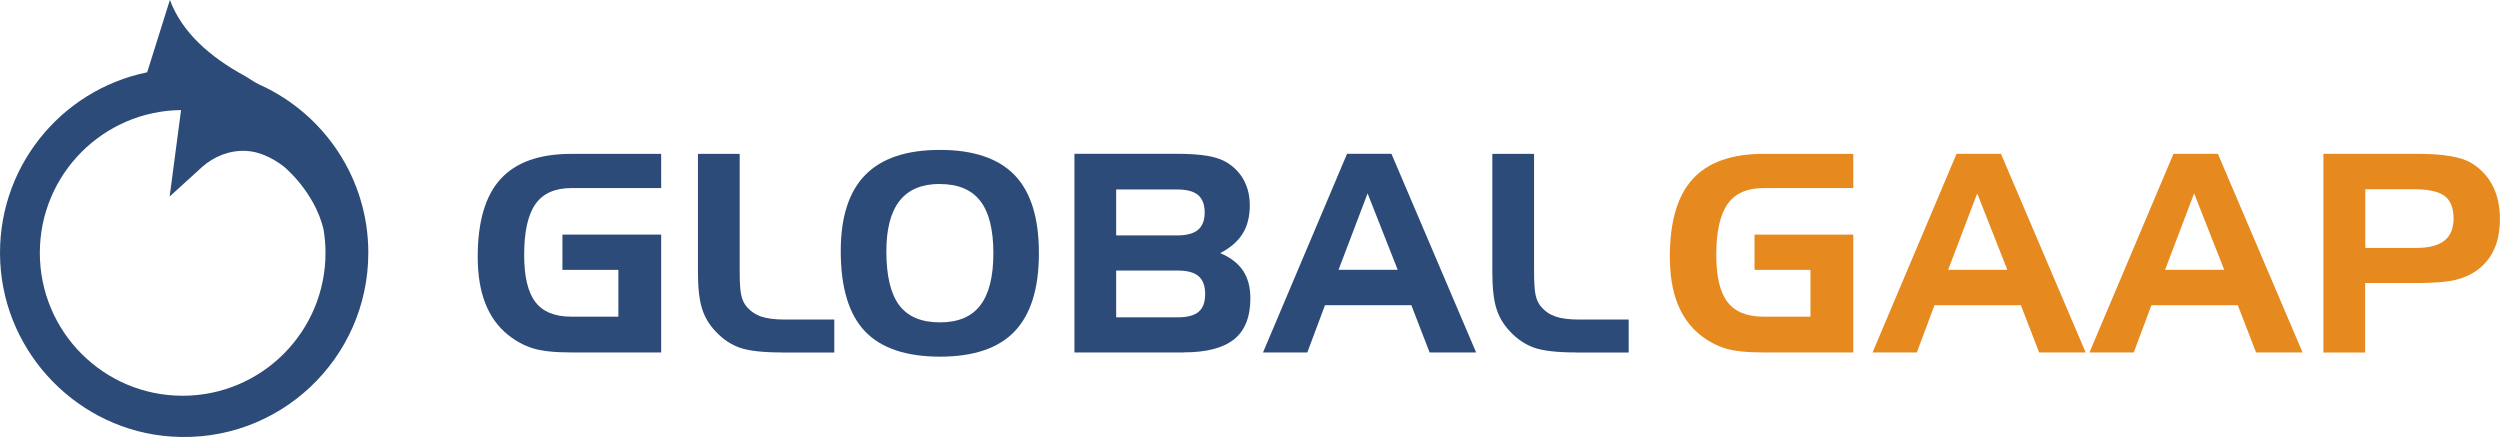
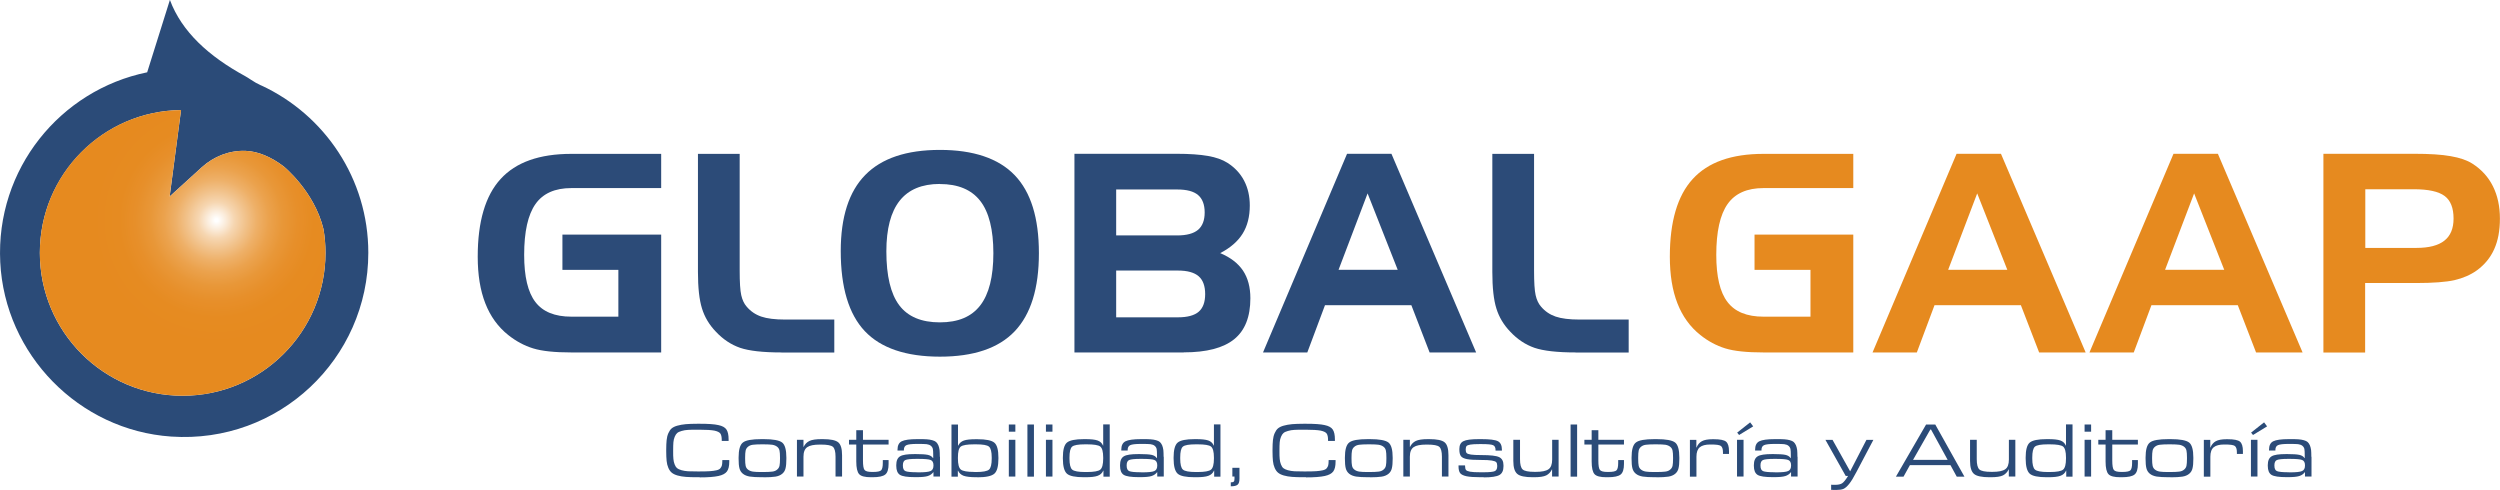
- <svg xmlns="http://www.w3.org/2000/svg" id="Capa_2" data-name="Capa 2" viewBox="0 0 302.53 52.89">
+ <svg xmlns="http://www.w3.org/2000/svg" id="Capa_2" data-name="Capa 2" viewBox="0 0 302.53 59.29">
  <defs>
    <style>
      .cls-1 {
-         fill: #2c4b78;
+         fill: #2b4b78;
      }

-       .cls-1, .cls-2 {
+       .cls-1, .cls-2, .cls-3, .cls-4 {
        stroke-width: 0px;
      }

      .cls-2 {
+         fill: url(#Degradado_sin_nombre_4);
+       }
+ 
+       .cls-3 {
        fill: #e68a1f;
      }
+ 
+       .cls-4 {
+         fill: #2c4b78;
+       }
    </style>
+     <radialGradient id="Degradado_sin_nombre_4" data-name="Degradado sin nombre 4" cx="26.19" cy="26.65" fx="26.19" fy="26.65" r="18.16" gradientUnits="userSpaceOnUse">
+       <stop offset=".01" stop-color="#fff" />
+       <stop offset=".06" stop-color="#fbeddd" />
+       <stop offset=".12" stop-color="#f6d6b1" />
+       <stop offset=".2" stop-color="#f1c189" />
+       <stop offset=".27" stop-color="#eeb068" />
+       <stop offset=".35" stop-color="#eba24d" />
+       <stop offset=".44" stop-color="#e89738" />
+       <stop offset=".54" stop-color="#e78f2a" />
+       <stop offset=".65" stop-color="#e68b21" />
+       <stop offset=".84" stop-color="#e68a1f" />
+     </radialGradient>
  </defs>
  <g id="Capa_2-2" data-name="Capa 2">
-     <path class="cls-1" d="M31.62,10.35c-.46-.21-.89-.45-1.3-.73-.21-.14-.42-.28-.64-.4-4.43-2.41-7.7-5.4-9.12-9.23l-2.75,8.76C7.29,10.9-.53,20.45.03,31.72c.55,11.18,9.52,20.35,20.69,21.11,13.02.89,23.85-9.41,23.85-22.24,0-8.98-5.31-16.71-12.95-20.25ZM4.82,30.6c0-9.48,7.64-17.18,17.09-17.28l-1.38,10.46,3.88-3.53c1.46-1.33,3.38-2.08,5.35-1.99,1.47.06,3.05.73,4.56,1.87,0,0,3.72,3,4.83,7.61,0,0,0,.01,0,.02.16.92.24,1.87.24,2.84,0,9.55-7.74,17.29-17.29,17.29S4.82,40.15,4.82,30.6Z" />
    <g>
      <g>
-         <path class="cls-1" d="M68.06,32.64v-4.25h11.95v14.26h-10.87c-2.01,0-3.55-.16-4.62-.49-1.07-.33-2.08-.87-3.02-1.62-1.23-.98-2.16-2.26-2.77-3.83-.62-1.58-.92-3.46-.92-5.65,0-4.24.92-7.38,2.77-9.4,1.85-2.03,4.7-3.04,8.56-3.04h10.87v4.14h-10.87c-1.98,0-3.43.64-4.34,1.93-.91,1.29-1.37,3.34-1.37,6.15,0,2.63.45,4.53,1.36,5.71.9,1.18,2.35,1.77,4.35,1.77h5.69v-5.66h-6.77Z" />
-         <path class="cls-1" d="M94.56,42.65c-2.25,0-3.91-.19-5-.56-1.09-.38-2.07-1.03-2.93-1.95-.8-.83-1.36-1.77-1.68-2.81-.33-1.05-.49-2.52-.49-4.42v-14.29h5.05v14.13c0,1.41.06,2.4.19,2.97.13.57.34,1.03.65,1.38.48.57,1.07.97,1.77,1.21.7.24,1.66.36,2.89.36h5.95v3.99h-6.39Z" />
-         <path class="cls-1" d="M101.74,30.39c0-4.13.99-7.21,2.97-9.22,1.98-2.02,4.99-3.03,9.03-3.03s7.09,1.02,9.05,3.06c1.96,2.04,2.93,5.18,2.93,9.44s-.98,7.4-2.93,9.45-4.97,3.07-9.05,3.07-7.15-1.03-9.09-3.09c-1.94-2.06-2.91-5.29-2.91-9.68ZM113.73,22.26c-2.17,0-3.79.68-4.86,2.03-1.07,1.35-1.61,3.4-1.61,6.13,0,2.96.52,5.14,1.56,6.52,1.04,1.38,2.68,2.07,4.91,2.07s3.83-.68,4.89-2.05,1.59-3.47,1.59-6.32-.53-4.97-1.59-6.33-2.69-2.04-4.89-2.04Z" />
-         <path class="cls-1" d="M143.25,42.65h-13.23v-24.04h12.35c1.56,0,2.83.09,3.8.26.98.17,1.76.45,2.36.83.88.56,1.56,1.28,2.02,2.16.46.88.69,1.89.69,3.01,0,1.34-.29,2.48-.87,3.41-.58.93-1.48,1.71-2.71,2.35,1.24.52,2.16,1.23,2.76,2.12.59.89.89,2,.89,3.34,0,2.25-.65,3.9-1.96,4.96-1.31,1.06-3.34,1.59-6.1,1.59ZM135.07,22.93v5.56h7.39c1.14,0,1.98-.23,2.52-.68.53-.45.8-1.15.8-2.1s-.27-1.66-.8-2.11c-.53-.45-1.37-.67-2.52-.67h-7.39ZM142.54,38.4c1.16,0,2-.23,2.52-.68.52-.45.78-1.16.78-2.13s-.26-1.7-.79-2.16c-.53-.46-1.37-.69-2.51-.69h-7.47v5.66h7.47Z" />
-         <path class="cls-1" d="M163.02,18.61h5.36l10.25,24.04h-5.63l-2.21-5.72h-10.45l-2.14,5.72h-5.36l10.17-24.04ZM165.5,23.39l-3.52,9.26h7.16l-3.65-9.26Z" />
-         <path class="cls-1" d="M190.69,42.65c-2.25,0-3.91-.19-5-.56-1.09-.38-2.07-1.03-2.93-1.95-.8-.83-1.36-1.77-1.68-2.81-.33-1.05-.49-2.52-.49-4.42v-14.29h5.05v14.13c0,1.41.06,2.4.19,2.97.13.57.34,1.03.65,1.38.48.57,1.07.97,1.77,1.21.7.24,1.66.36,2.89.36h5.95v3.99h-6.39Z" />
+         <path class="cls-1" d="M84.68,57.75h-.27c-.57,0-1.05-.01-1.41-.04-.37-.03-.7-.08-1.01-.17s-.53-.2-.7-.34-.3-.33-.41-.58c-.11-.25-.18-.53-.21-.84-.03-.31-.05-.7-.05-1.17v-.18c0-.47.02-.86.05-1.17.03-.31.1-.59.21-.84.11-.25.24-.44.4-.58.16-.13.39-.25.69-.33s.64-.15,1.01-.18c.37-.03.85-.05,1.42-.05h.27c1.03,0,1.78.05,2.26.16.48.1.81.28.98.54.17.25.26.65.26,1.2v.18h-.83v-.11c0-.37-.06-.64-.17-.79s-.35-.27-.72-.35c-.37-.07-.97-.11-1.81-.11h-.22c-.48,0-.86,0-1.14.02-.28.01-.55.06-.79.13-.25.07-.43.15-.54.25-.11.09-.21.24-.3.45s-.14.43-.16.67-.03.56-.03.96v.11c0,.4,0,.71.03.95.02.24.07.46.15.66.08.21.18.36.29.45s.29.18.54.25c.24.07.51.11.8.13.29.01.67.02,1.15.02h.22c.53,0,.95-.01,1.26-.03.31-.02.58-.06.8-.11.22-.05.38-.13.47-.24.09-.11.16-.23.19-.36.03-.13.05-.31.05-.55v-.09h.84v.2c0,.53-.09.92-.28,1.18-.19.26-.53.44-1.03.55-.5.11-1.26.17-2.28.17Z" />
+         <path class="cls-1" d="M92.42,57.75h-.26c-.61,0-1.09-.03-1.43-.08-.34-.06-.62-.17-.83-.34-.21-.17-.35-.39-.42-.67-.07-.27-.1-.65-.1-1.15v-.15c0-.93.17-1.54.52-1.81.35-.28,1.1-.41,2.25-.41h.26c1.15,0,1.89.14,2.24.41.34.27.51.88.51,1.82v.15c0,.49-.03.87-.1,1.15-.06.27-.2.5-.41.67-.21.17-.49.29-.83.34-.34.05-.81.08-1.41.08ZM92.17,57.12h.22c.46,0,.81-.02,1.06-.05s.44-.11.59-.24c.15-.12.25-.28.29-.47s.06-.47.06-.84v-.15c0-.37-.02-.65-.06-.84s-.13-.35-.29-.47c-.15-.12-.35-.2-.59-.24-.24-.03-.59-.05-1.06-.05h-.22c-.46,0-.81.02-1.06.05-.24.03-.44.11-.59.24-.15.12-.25.28-.29.47s-.06.47-.06.84v.15c0,.37.02.65.06.84s.13.35.29.47c.15.12.35.2.59.24s.59.05,1.06.05Z" />
+         <path class="cls-1" d="M101.9,55.09v2.58h-.79v-2.4c0-.62-.11-1.02-.32-1.2-.21-.18-.69-.27-1.44-.27h-.13c-.72,0-1.23.1-1.53.31-.31.21-.46.6-.46,1.16v2.4h-.79v-4.45h.79v.86h.02c.16-.33.39-.57.7-.72.31-.15.8-.22,1.47-.22h.15c.94,0,1.56.13,1.87.39.31.26.46.78.46,1.56Z" />
+         <path class="cls-1" d="M105.59,57.75h-.21c-.71,0-1.18-.12-1.41-.37-.23-.25-.35-.76-.35-1.54v-2.05h-.88v-.57h.88v-1.16h.81v1.16h3.1v.57h-3.1v1.93c0,.6.06.99.19,1.15.13.16.42.24.89.24h.17c.5,0,.82-.07.95-.2.13-.13.2-.43.2-.89v-.35h.7v.47c0,.63-.13,1.06-.4,1.28-.27.22-.78.33-1.54.33Z" />
+         <path class="cls-1" d="M113.75,55.28v2.39h-.79v-.53h-.02c-.16.22-.39.38-.68.47-.29.09-.74.13-1.35.13h-.18c-.92,0-1.53-.09-1.83-.28-.29-.19-.44-.55-.44-1.08v-.1c0-.52.15-.87.46-1.06s.89-.27,1.74-.27h.19c.65,0,1.12.03,1.41.09.29.06.51.19.64.39h.03v-.34c0-.34-.01-.58-.04-.74-.03-.16-.11-.29-.24-.4-.13-.11-.31-.17-.52-.2-.21-.02-.54-.03-.98-.03h-.17c-.65,0-1.08.05-1.29.15-.21.1-.31.29-.31.58v.07h-.77v-.1c0-.51.17-.85.51-1.02.34-.17.97-.26,1.88-.26h.19c.39,0,.7,0,.95.02.25.02.47.05.68.11s.36.13.46.22c.1.09.19.22.27.39.07.17.12.36.15.58.02.21.03.48.03.81ZM111,57.16h.13c.75,0,1.25-.05,1.48-.16.23-.1.35-.32.35-.65v-.06c0-.33-.12-.54-.35-.63-.23-.09-.74-.13-1.53-.13h-.16c-.71,0-1.16.05-1.36.14s-.3.3-.3.63v.05c0,.35.1.57.31.66.2.09.68.14,1.44.14Z" />
+         <path class="cls-1" d="M118.27,57.75h-.13c-.69,0-1.2-.06-1.52-.17-.32-.12-.55-.33-.69-.63h-.02v.73h-.77v-6.31h.79v2.56h.02c.15-.31.38-.51.69-.62.31-.11.8-.16,1.46-.16h.17c1.04,0,1.73.14,2.06.42.33.28.49.88.49,1.81v.12c0,.92-.16,1.53-.49,1.82-.33.29-1.01.44-2.06.44ZM117.9,57.12h.22c.82,0,1.34-.1,1.56-.29.22-.19.33-.64.33-1.34v-.12c0-.69-.11-1.13-.33-1.32-.22-.19-.74-.28-1.56-.28h-.22c-.85,0-1.39.09-1.63.27s-.35.62-.35,1.33v.12c0,.69.12,1.14.35,1.33.23.19.78.29,1.63.29Z" />
+         <path class="cls-1" d="M122.87,51.37v.87h-.79v-.87h.79ZM122.87,53.22v4.45h-.79v-4.45h.79Z" />
+         <path class="cls-1" d="M125.12,51.37v6.31h-.79v-6.31h.79Z" />
+         <path class="cls-1" d="M127.36,51.37v.87h-.79v-.87h.79ZM127.36,53.22v4.45h-.79v-4.45h.79Z" />
+         <path class="cls-1" d="M134.29,51.37v6.31h-.76v-.73h-.02c-.14.31-.37.52-.69.63-.32.12-.82.17-1.52.17h-.13c-1.05,0-1.74-.14-2.06-.43-.32-.29-.49-.9-.49-1.83v-.12c0-.92.16-1.53.49-1.81.33-.28,1.01-.42,2.06-.42h.17c.66,0,1.15.05,1.47.16.32.11.54.32.67.62h.02v-2.56h.79ZM131.31,57.12h.22c.85,0,1.39-.1,1.62-.29.23-.19.35-.64.35-1.34v-.12c0-.7-.12-1.14-.35-1.33-.23-.18-.77-.27-1.62-.27h-.22c-.83,0-1.35.09-1.57.28-.22.19-.32.63-.32,1.32v.12c0,.7.11,1.15.33,1.34.22.19.74.29,1.56.29Z" />
+         <path class="cls-1" d="M140.83,55.28v2.39h-.79v-.53h-.02c-.16.22-.39.38-.68.47-.29.09-.74.13-1.35.13h-.18c-.92,0-1.53-.09-1.83-.28-.29-.19-.44-.55-.44-1.08v-.1c0-.52.15-.87.46-1.06s.89-.27,1.74-.27h.19c.65,0,1.12.03,1.41.09.29.06.51.19.64.39h.03v-.34c0-.34-.01-.58-.04-.74-.03-.16-.11-.29-.24-.4-.13-.11-.31-.17-.52-.2-.21-.02-.54-.03-.98-.03h-.17c-.65,0-1.08.05-1.29.15-.21.1-.31.29-.31.58v.07h-.77v-.1c0-.51.17-.85.51-1.02.34-.17.97-.26,1.88-.26h.19c.39,0,.7,0,.95.02.25.02.47.05.68.11s.36.13.46.22c.1.09.19.22.27.39.07.17.12.36.15.58.02.21.03.48.03.81ZM138.08,57.16h.13c.75,0,1.25-.05,1.48-.16.23-.1.35-.32.35-.65v-.06c0-.33-.12-.54-.35-.63-.23-.09-.74-.13-1.53-.13h-.16c-.71,0-1.16.05-1.36.14s-.3.3-.3.63v.05c0,.35.1.57.31.66.2.09.68.14,1.44.14Z" />
+         <path class="cls-1" d="M147.69,51.37v6.31h-.76v-.73h-.02c-.14.31-.37.52-.69.63-.32.12-.82.17-1.52.17h-.13c-1.05,0-1.74-.14-2.06-.43-.32-.29-.49-.9-.49-1.83v-.12c0-.92.16-1.53.49-1.81.33-.28,1.01-.42,2.06-.42h.17c.66,0,1.15.05,1.47.16.32.11.54.32.67.62h.02v-2.56h.79ZM144.71,57.12h.22c.85,0,1.39-.1,1.62-.29.23-.19.35-.64.35-1.34v-.12c0-.7-.12-1.14-.35-1.33-.23-.18-.77-.27-1.62-.27h-.22c-.83,0-1.35.09-1.57.28-.22.19-.32.63-.32,1.32v.12c0,.7.11,1.15.33,1.34.22.19.74.29,1.56.29Z" />
+         <path class="cls-1" d="M149.99,56.61v1.31c0,.36-.07.6-.22.73s-.42.2-.83.2v-.48c.18,0,.3-.03.36-.09.06-.06.09-.17.09-.35v-.26h-.26v-1.06h.86Z" />
+         <path class="cls-1" d="M158.05,57.75h-.27c-.57,0-1.05-.01-1.41-.04-.37-.03-.7-.08-1.01-.17s-.53-.2-.7-.34-.3-.33-.41-.58c-.11-.25-.18-.53-.21-.84-.03-.31-.05-.7-.05-1.17v-.18c0-.47.02-.86.05-1.17.03-.31.1-.59.21-.84.11-.25.24-.44.4-.58.16-.13.39-.25.69-.33s.64-.15,1.01-.18c.37-.03.85-.05,1.42-.05h.27c1.03,0,1.78.05,2.26.16.48.1.81.28.98.54.17.25.26.65.26,1.2v.18h-.83v-.11c0-.37-.06-.64-.17-.79s-.35-.27-.72-.35c-.37-.07-.97-.11-1.81-.11h-.22c-.48,0-.86,0-1.14.02-.28.01-.55.06-.79.13-.25.07-.43.15-.54.25-.11.09-.21.24-.3.45s-.14.43-.16.67-.03.56-.03.96v.11c0,.4,0,.71.03.95.02.24.07.46.15.66.08.21.18.36.29.45s.29.18.54.25c.24.07.51.11.8.13.29.01.67.02,1.15.02h.22c.53,0,.95-.01,1.26-.03.31-.02.58-.06.8-.11.22-.05.38-.13.47-.24.09-.11.16-.23.19-.36.03-.13.05-.31.05-.55v-.09h.84v.2c0,.53-.09.92-.28,1.18-.19.26-.53.44-1.03.55-.5.11-1.26.17-2.28.17Z" />
+         <path class="cls-1" d="M165.79,57.75h-.26c-.61,0-1.09-.03-1.43-.08-.34-.06-.62-.17-.83-.34-.21-.17-.35-.39-.42-.67-.07-.27-.1-.65-.1-1.15v-.15c0-.93.17-1.54.52-1.81.35-.28,1.1-.41,2.25-.41h.26c1.15,0,1.89.14,2.24.41.34.27.51.88.51,1.82v.15c0,.49-.03.87-.1,1.15-.06.27-.2.5-.41.67-.21.17-.49.29-.83.34-.34.05-.81.08-1.41.08ZM165.55,57.12h.22c.46,0,.81-.02,1.06-.05s.44-.11.59-.24c.15-.12.25-.28.29-.47s.06-.47.06-.84v-.15c0-.37-.02-.65-.06-.84s-.13-.35-.29-.47c-.15-.12-.35-.2-.59-.24-.24-.03-.59-.05-1.06-.05h-.22c-.46,0-.81.02-1.06.05-.24.03-.44.11-.59.24-.15.12-.25.28-.29.47s-.06.47-.06.84v.15c0,.37.02.65.06.84s.13.35.29.47c.15.12.35.2.59.24s.59.05,1.06.05Z" />
+         <path class="cls-1" d="M175.28,55.09v2.58h-.79v-2.4c0-.62-.11-1.02-.32-1.2-.21-.18-.69-.27-1.44-.27h-.13c-.72,0-1.23.1-1.53.31-.31.21-.46.6-.46,1.16v2.4h-.79v-4.45h.79v.86h.02c.16-.33.39-.57.7-.72.31-.15.8-.22,1.47-.22h.15c.94,0,1.56.13,1.87.39.31.26.46.78.46,1.56Z" />
+         <path class="cls-1" d="M179.56,57.75h-.37c-.78,0-1.36-.04-1.73-.12-.37-.08-.62-.2-.76-.37-.13-.17-.2-.44-.2-.81v-.13h.79v.06c0,.23.04.39.11.49.07.09.23.16.49.21.26.05.68.07,1.27.07h.37c.72,0,1.17-.05,1.36-.14.19-.09.29-.29.29-.58v-.08c0-.19-.04-.33-.12-.42-.08-.09-.26-.15-.54-.2-.28-.05-.72-.07-1.33-.07-.75,0-1.31-.03-1.66-.1-.35-.07-.6-.18-.73-.35-.13-.16-.2-.43-.2-.78v-.11c0-.45.16-.77.49-.93.32-.17.95-.25,1.87-.25h.28c1.02,0,1.69.08,2.02.25.32.16.49.51.49,1.04v.1h-.77v-.07c0-.31-.1-.5-.3-.59-.2-.09-.66-.13-1.39-.13h-.26c-.5,0-.86.02-1.1.06-.23.04-.38.1-.45.17-.07.08-.11.21-.11.39v.08c0,.18.04.31.12.39.08.08.25.14.52.18.27.04.69.06,1.28.06,1.07,0,1.78.08,2.13.25s.52.5.52,1v.1c0,.51-.16.87-.49,1.06s-.97.29-1.91.29Z" />
+         <path class="cls-1" d="M188.61,53.22v4.45h-.79v-.88h-.01c-.16.34-.4.59-.7.74-.31.15-.8.22-1.48.22h-.15c-.93,0-1.56-.13-1.87-.4-.32-.27-.48-.79-.48-1.58v-2.55h.81v2.35c0,.63.11,1.05.32,1.24.21.19.69.29,1.44.29h.15c.72,0,1.23-.1,1.53-.31.3-.2.45-.6.45-1.18v-2.39h.79Z" />
+         <path class="cls-1" d="M190.85,51.37v6.31h-.79v-6.31h.79Z" />
+         <path class="cls-1" d="M194.58,57.75h-.21c-.71,0-1.18-.12-1.41-.37-.23-.25-.35-.76-.35-1.54v-2.05h-.88v-.57h.88v-1.16h.81v1.16h3.1v.57h-3.1v1.93c0,.6.06.99.19,1.15.13.16.42.24.89.24h.17c.5,0,.82-.07.95-.2.13-.13.2-.43.2-.89v-.35h.7v.47c0,.63-.13,1.06-.4,1.28-.27.22-.78.33-1.54.33Z" />
+         <path class="cls-1" d="M200.48,57.75h-.26c-.61,0-1.09-.03-1.43-.08-.34-.06-.62-.17-.83-.34-.21-.17-.35-.39-.42-.67-.07-.27-.1-.65-.1-1.15v-.15c0-.93.17-1.54.52-1.81.35-.28,1.1-.41,2.25-.41h.26c1.15,0,1.89.14,2.24.41.34.27.51.88.51,1.82v.15c0,.49-.03.87-.1,1.15-.06.27-.2.5-.41.67-.21.17-.49.29-.83.34-.34.05-.81.08-1.41.08ZM200.24,57.12h.22c.46,0,.81-.02,1.06-.05s.44-.11.59-.24c.15-.12.25-.28.29-.47s.06-.47.06-.84v-.15c0-.37-.02-.65-.06-.84s-.13-.35-.29-.47c-.15-.12-.35-.2-.59-.24-.24-.03-.59-.05-1.06-.05h-.22c-.46,0-.81.02-1.06.05-.24.03-.44.11-.59.24-.15.12-.25.28-.29.47s-.06.47-.06.84v.15c0,.37.02.65.06.84s.13.35.29.47c.15.12.35.2.59.24s.59.05,1.06.05Z" />
+         <path class="cls-1" d="M205.29,55.25v2.43h-.79v-4.45h.78v.93h.02c.14-.35.36-.61.65-.77.29-.16.73-.24,1.31-.24h.11c.78,0,1.28.1,1.51.3.23.2.35.58.35,1.15,0,.03,0,.08,0,.16,0,.07,0,.13,0,.17h-.73v-.2c0-.4-.09-.65-.26-.77-.17-.12-.57-.17-1.19-.17h-.09c-.57,0-.99.11-1.26.33-.27.22-.41.6-.41,1.15Z" />
+         <path class="cls-1" d="M210.99,53.22v4.45h-.79v-4.45h.79ZM212.15,51.6l-1.7,1.04-.23-.29,1.57-1.24.37.49Z" />
+         <path class="cls-1" d="M217.53,55.28v2.39h-.79v-.53h-.02c-.16.22-.39.38-.68.47-.29.09-.74.13-1.35.13h-.18c-.92,0-1.53-.09-1.83-.28-.29-.19-.44-.55-.44-1.08v-.1c0-.52.15-.87.46-1.06s.89-.27,1.74-.27h.19c.65,0,1.12.03,1.41.09.29.06.51.19.64.39h.03v-.34c0-.34-.01-.58-.04-.74-.03-.16-.11-.29-.24-.4-.13-.11-.31-.17-.52-.2-.21-.02-.54-.03-.98-.03h-.17c-.65,0-1.08.05-1.29.15-.21.1-.31.29-.31.58v.07h-.77v-.1c0-.51.17-.85.51-1.02.34-.17.97-.26,1.88-.26h.19c.39,0,.7,0,.95.02.25.02.47.05.68.11s.36.13.46.22c.1.09.19.22.27.39.07.17.12.36.15.58.02.21.03.48.03.81ZM214.78,57.16h.13c.75,0,1.25-.05,1.48-.16.23-.1.35-.32.35-.65v-.06c0-.33-.12-.54-.35-.63-.23-.09-.74-.13-1.53-.13h-.16c-.71,0-1.16.05-1.36.14s-.3.3-.3.63v.05c0,.35.1.57.31.66.2.09.68.14,1.44.14Z" />
+         <path class="cls-1" d="M221.59,59.27v-.61c.09,0,.24.01.46.01.38,0,.67-.06.86-.18.19-.12.44-.42.73-.9h-.29l-2.45-4.36h.86l2.12,3.79h.02l1.96-3.79h.84l-2.04,3.87c-.34.66-.64,1.15-.89,1.46-.25.31-.48.51-.69.6-.21.09-.51.13-.88.13-.28,0-.49,0-.62-.01Z" />
+         <path class="cls-1" d="M234.19,51.37l3.53,6.31h-.93l-.76-1.39h-4.91l-.77,1.39h-.92l3.65-6.31h1.11ZM231.5,55.65h4.19l-2.01-3.67h-.09l-2.09,3.67Z" />
+         <path class="cls-1" d="M243.88,53.22v4.45h-.79v-.88h-.01c-.16.34-.4.59-.7.74-.31.15-.8.22-1.48.22h-.15c-.93,0-1.56-.13-1.87-.4-.32-.27-.48-.79-.48-1.58v-2.55h.81v2.35c0,.63.11,1.05.32,1.24.21.19.69.29,1.44.29h.15c.72,0,1.23-.1,1.53-.31.3-.2.45-.6.45-1.18v-2.39h.79Z" />
+         <path class="cls-1" d="M250.8,51.37v6.31h-.76v-.73h-.02c-.14.31-.37.52-.69.63-.32.12-.82.17-1.52.17h-.13c-1.05,0-1.74-.14-2.06-.43-.32-.29-.49-.9-.49-1.83v-.12c0-.92.16-1.53.49-1.81.33-.28,1.01-.42,2.06-.42h.17c.66,0,1.15.05,1.47.16.32.11.54.32.67.62h.02v-2.56h.79ZM247.82,57.12h.22c.85,0,1.39-.1,1.62-.29.23-.19.35-.64.35-1.34v-.12c0-.7-.12-1.14-.35-1.33-.23-.18-.77-.27-1.62-.27h-.22c-.83,0-1.35.09-1.57.28-.22.19-.32.63-.32,1.32v.12c0,.7.11,1.15.33,1.34.22.19.74.29,1.56.29Z" />
+         <path class="cls-1" d="M253.05,51.37v.87h-.79v-.87h.79ZM253.05,53.22v4.45h-.79v-4.45h.79Z" />
+         <path class="cls-1" d="M256.77,57.75h-.21c-.71,0-1.18-.12-1.41-.37-.23-.25-.35-.76-.35-1.54v-2.05h-.88v-.57h.88v-1.16h.81v1.16h3.1v.57h-3.1v1.93c0,.6.06.99.19,1.15.13.16.42.24.89.24h.17c.5,0,.82-.07.95-.2.13-.13.2-.43.2-.89v-.35h.7v.47c0,.63-.13,1.06-.4,1.28-.27.22-.78.33-1.54.33Z" />
+         <path class="cls-1" d="M262.68,57.75h-.26c-.61,0-1.09-.03-1.43-.08-.34-.06-.62-.17-.83-.34-.21-.17-.35-.39-.42-.67-.07-.27-.1-.65-.1-1.15v-.15c0-.93.17-1.54.52-1.81.35-.28,1.1-.41,2.25-.41h.26c1.15,0,1.89.14,2.24.41.34.27.51.88.51,1.82v.15c0,.49-.03.87-.1,1.15-.06.27-.2.5-.41.67-.21.17-.49.29-.83.34-.34.05-.81.08-1.41.08ZM262.43,57.12h.22c.46,0,.81-.02,1.06-.05s.44-.11.59-.24c.15-.12.25-.28.29-.47s.06-.47.06-.84v-.15c0-.37-.02-.65-.06-.84s-.13-.35-.29-.47c-.15-.12-.35-.2-.59-.24-.24-.03-.59-.05-1.06-.05h-.22c-.46,0-.81.02-1.06.05-.24.03-.44.11-.59.24-.15.12-.25.28-.29.47s-.06.47-.06.84v.15c0,.37.02.65.06.84s.13.35.29.47c.15.12.35.2.59.24s.59.05,1.06.05Z" />
+         <path class="cls-1" d="M267.48,55.25v2.43h-.79v-4.45h.78v.93h.02c.14-.35.36-.61.65-.77.29-.16.73-.24,1.31-.24h.11c.78,0,1.28.1,1.51.3.23.2.35.58.35,1.15,0,.03,0,.08,0,.16,0,.07,0,.13,0,.17h-.73v-.2c0-.4-.09-.65-.26-.77-.17-.12-.57-.17-1.19-.17h-.09c-.57,0-.99.11-1.26.33-.27.22-.41.6-.41,1.15Z" />
+         <path class="cls-1" d="M273.18,53.22v4.45h-.79v-4.45h.79ZM274.34,51.6l-1.7,1.04-.23-.29,1.57-1.24.37.49Z" />
+         <path class="cls-1" d="M279.72,55.28v2.39h-.79v-.53h-.02c-.16.22-.39.38-.68.47-.29.09-.74.13-1.35.13h-.18c-.92,0-1.53-.09-1.83-.28-.29-.19-.44-.55-.44-1.08v-.1c0-.52.15-.87.46-1.06s.89-.27,1.74-.27h.19c.65,0,1.12.03,1.41.09.29.06.51.19.64.39h.03v-.34c0-.34-.01-.58-.04-.74-.03-.16-.11-.29-.24-.4-.13-.11-.31-.17-.52-.2-.21-.02-.54-.03-.98-.03h-.17c-.65,0-1.08.05-1.29.15-.21.1-.31.29-.31.58v.07h-.77v-.1c0-.51.17-.85.51-1.02.34-.17.97-.26,1.88-.26h.19c.39,0,.7,0,.95.02.25.02.47.05.68.11s.36.13.46.22c.1.09.19.22.27.39.07.17.12.36.15.58.02.21.03.48.03.81ZM276.97,57.16h.13c.75,0,1.25-.05,1.48-.16.23-.1.35-.32.35-.65v-.06c0-.33-.12-.54-.35-.63-.23-.09-.74-.13-1.53-.13h-.16c-.71,0-1.16.05-1.36.14s-.3.3-.3.63v.05c0,.35.1.57.31.66.2.09.68.14,1.44.14Z" />
      </g>
      <g>
-         <path class="cls-2" d="M212.32,32.64v-4.25h11.95v14.26h-10.87c-2.01,0-3.55-.16-4.62-.49-1.07-.33-2.08-.87-3.02-1.62-1.23-.98-2.16-2.26-2.77-3.83-.62-1.58-.92-3.46-.92-5.65,0-4.24.92-7.38,2.77-9.4,1.85-2.03,4.7-3.04,8.56-3.04h10.87v4.14h-10.87c-1.98,0-3.43.64-4.34,1.93-.91,1.29-1.37,3.34-1.37,6.15,0,2.63.45,4.53,1.36,5.71.9,1.18,2.35,1.77,4.35,1.77h5.69v-5.66h-6.77Z" />
-         <path class="cls-2" d="M236.78,18.61h5.36l10.25,24.04h-5.63l-2.21-5.72h-10.45l-2.14,5.72h-5.36l10.17-24.04ZM239.27,23.39l-3.52,9.26h7.16l-3.65-9.26Z" />
-         <path class="cls-2" d="M263.03,18.61h5.36l10.25,24.04h-5.63l-2.21-5.72h-10.45l-2.14,5.72h-5.36l10.17-24.04ZM265.52,23.39l-3.52,9.26h7.16l-3.65-9.26Z" />
-         <path class="cls-2" d="M281.17,18.61h10.97c1.85,0,3.33.09,4.43.29,1.1.19,1.98.49,2.63.91,1.09.7,1.92,1.61,2.48,2.74.56,1.13.84,2.43.84,3.9s-.23,2.67-.69,3.7-1.16,1.88-2.09,2.56c-.78.56-1.69.95-2.71,1.19-1.02.23-2.58.35-4.69.35h-6.13v8.41h-5.05v-24.04ZM292.08,22.9h-5.85v7.1h6.17c1.53,0,2.66-.29,3.4-.88.74-.58,1.11-1.47,1.11-2.67,0-1.29-.36-2.2-1.09-2.74-.73-.54-1.97-.81-3.74-.81Z" />
+         <g>
+           <path class="cls-4" d="M68.06,32.64v-4.25h11.95v14.26h-10.87c-2.01,0-3.55-.16-4.62-.49-1.07-.33-2.08-.87-3.02-1.62-1.23-.98-2.16-2.26-2.77-3.83-.62-1.58-.92-3.46-.92-5.65,0-4.24.92-7.38,2.77-9.4,1.85-2.03,4.7-3.04,8.56-3.04h10.87v4.14h-10.87c-1.98,0-3.43.64-4.34,1.93-.91,1.29-1.37,3.34-1.37,6.15,0,2.63.45,4.53,1.36,5.71.9,1.18,2.35,1.77,4.35,1.77h5.69v-5.66h-6.77Z" />
+           <path class="cls-4" d="M94.56,42.65c-2.25,0-3.91-.19-5-.56-1.09-.38-2.07-1.03-2.93-1.95-.8-.83-1.36-1.77-1.68-2.81-.33-1.05-.49-2.52-.49-4.42v-14.29h5.05v14.13c0,1.41.06,2.4.19,2.97.13.57.34,1.03.65,1.38.48.57,1.07.97,1.77,1.21.7.24,1.66.36,2.89.36h5.95v3.99h-6.39Z" />
+           <path class="cls-4" d="M101.74,30.39c0-4.13.99-7.21,2.97-9.22,1.98-2.02,4.99-3.03,9.03-3.03s7.09,1.02,9.05,3.06c1.96,2.04,2.93,5.18,2.93,9.44s-.98,7.4-2.93,9.45-4.97,3.07-9.05,3.07-7.15-1.03-9.09-3.09c-1.94-2.06-2.91-5.29-2.91-9.68ZM113.73,22.26c-2.17,0-3.79.68-4.86,2.03-1.07,1.35-1.61,3.4-1.61,6.13,0,2.96.52,5.14,1.56,6.52,1.04,1.38,2.68,2.07,4.91,2.07s3.83-.68,4.89-2.05,1.59-3.47,1.59-6.32-.53-4.97-1.59-6.33-2.69-2.04-4.89-2.04Z" />
+           <path class="cls-4" d="M143.25,42.65h-13.23v-24.04h12.35c1.56,0,2.83.09,3.8.26.98.17,1.76.45,2.36.83.88.56,1.56,1.28,2.02,2.16.46.88.69,1.89.69,3.01,0,1.34-.29,2.48-.87,3.41-.58.93-1.48,1.71-2.71,2.35,1.24.52,2.16,1.23,2.76,2.12.59.89.89,2,.89,3.34,0,2.25-.65,3.9-1.96,4.96-1.31,1.06-3.34,1.59-6.1,1.59ZM135.07,22.93v5.56h7.39c1.14,0,1.98-.23,2.52-.68.53-.45.8-1.15.8-2.1s-.27-1.66-.8-2.11c-.53-.45-1.37-.67-2.52-.67h-7.39ZM142.54,38.4c1.16,0,2-.23,2.52-.68.52-.45.78-1.16.78-2.13s-.26-1.7-.79-2.16c-.53-.46-1.37-.69-2.51-.69h-7.47v5.66h7.47Z" />
+           <path class="cls-4" d="M163.02,18.61h5.36l10.25,24.04h-5.63l-2.21-5.72h-10.45l-2.14,5.72h-5.36l10.17-24.04ZM165.5,23.39l-3.52,9.26h7.16l-3.65-9.26Z" />
+           <path class="cls-4" d="M190.69,42.65c-2.25,0-3.91-.19-5-.56-1.09-.38-2.07-1.03-2.93-1.95-.8-.83-1.36-1.77-1.68-2.81-.33-1.05-.49-2.52-.49-4.42v-14.29h5.05v14.13c0,1.41.06,2.4.19,2.97.13.57.34,1.03.65,1.38.48.57,1.07.97,1.77,1.21.7.24,1.66.36,2.89.36h5.95v3.99h-6.39Z" />
+         </g>
+         <g>
+           <path class="cls-3" d="M212.32,32.64v-4.25h11.95v14.26h-10.87c-2.01,0-3.55-.16-4.62-.49-1.07-.33-2.08-.87-3.02-1.62-1.23-.98-2.16-2.26-2.77-3.83-.62-1.58-.92-3.46-.92-5.65,0-4.24.92-7.38,2.77-9.4,1.85-2.03,4.7-3.04,8.56-3.04h10.87v4.14h-10.87c-1.98,0-3.43.64-4.34,1.93-.91,1.29-1.37,3.34-1.37,6.15,0,2.63.45,4.53,1.36,5.71.9,1.18,2.35,1.77,4.35,1.77h5.69v-5.66h-6.77Z" />
+           <path class="cls-3" d="M236.78,18.61h5.36l10.25,24.04h-5.63l-2.21-5.72h-10.45l-2.14,5.72h-5.36l10.17-24.04ZM239.27,23.39l-3.52,9.26h7.16l-3.65-9.26Z" />
+           <path class="cls-3" d="M263.03,18.61h5.36l10.25,24.04h-5.63l-2.21-5.72h-10.45l-2.14,5.72h-5.36l10.17-24.04ZM265.52,23.39l-3.52,9.26h7.16l-3.65-9.26Z" />
+           <path class="cls-3" d="M281.17,18.61h10.97c1.85,0,3.33.09,4.43.29,1.1.19,1.98.49,2.63.91,1.09.7,1.92,1.61,2.48,2.74.56,1.13.84,2.43.84,3.9s-.23,2.67-.69,3.7-1.16,1.88-2.09,2.56c-.78.56-1.69.95-2.71,1.19-1.02.23-2.58.35-4.69.35h-6.13v8.41h-5.05v-24.04ZM292.08,22.9h-5.85v7.1h6.17c1.53,0,2.66-.29,3.4-.88.74-.58,1.11-1.47,1.11-2.67,0-1.29-.36-2.2-1.09-2.74-.73-.54-1.97-.81-3.74-.81Z" />
+         </g>
+       </g>
+       <g>
+         <path class="cls-1" d="M31.62,10.35c-.46-.21-.89-.45-1.3-.73-.21-.14-.42-.28-.64-.4-4.43-2.41-7.7-5.4-9.12-9.23l-2.75,8.76C7.29,10.9-.53,20.45.03,31.72c.55,11.18,9.52,20.35,20.69,21.11,13.02.89,23.85-9.41,23.85-22.24,0-8.98-5.31-16.71-12.95-20.25ZM4.82,30.6c0-9.48,7.64-17.18,17.09-17.28l-1.38,10.46,3.88-3.53c1.46-1.33,3.38-2.08,5.35-1.99,1.47.06,3.05.73,4.56,1.87,0,0,3.72,3,4.83,7.61,0,0,0,.01,0,.02.16.92.24,1.87.24,2.84,0,9.55-7.74,17.29-17.29,17.29S4.82,40.15,4.82,30.6Z" />
+         <path class="cls-2" d="M22.11,47.89c-9.55,0-17.29-7.74-17.29-17.29S12.46,13.42,21.91,13.32l-1.38,10.46,3.88-3.53c1.46-1.33,3.38-2.08,5.35-1.99,1.47.06,3.05.73,4.56,1.87,0,0,3.72,3,4.83,7.61,0,0,0,.01,0,.02.16.92.24,1.87.24,2.84,0,9.55-7.74,17.29-17.29,17.29Z" />
      </g>
    </g>
  </g>
</svg>
